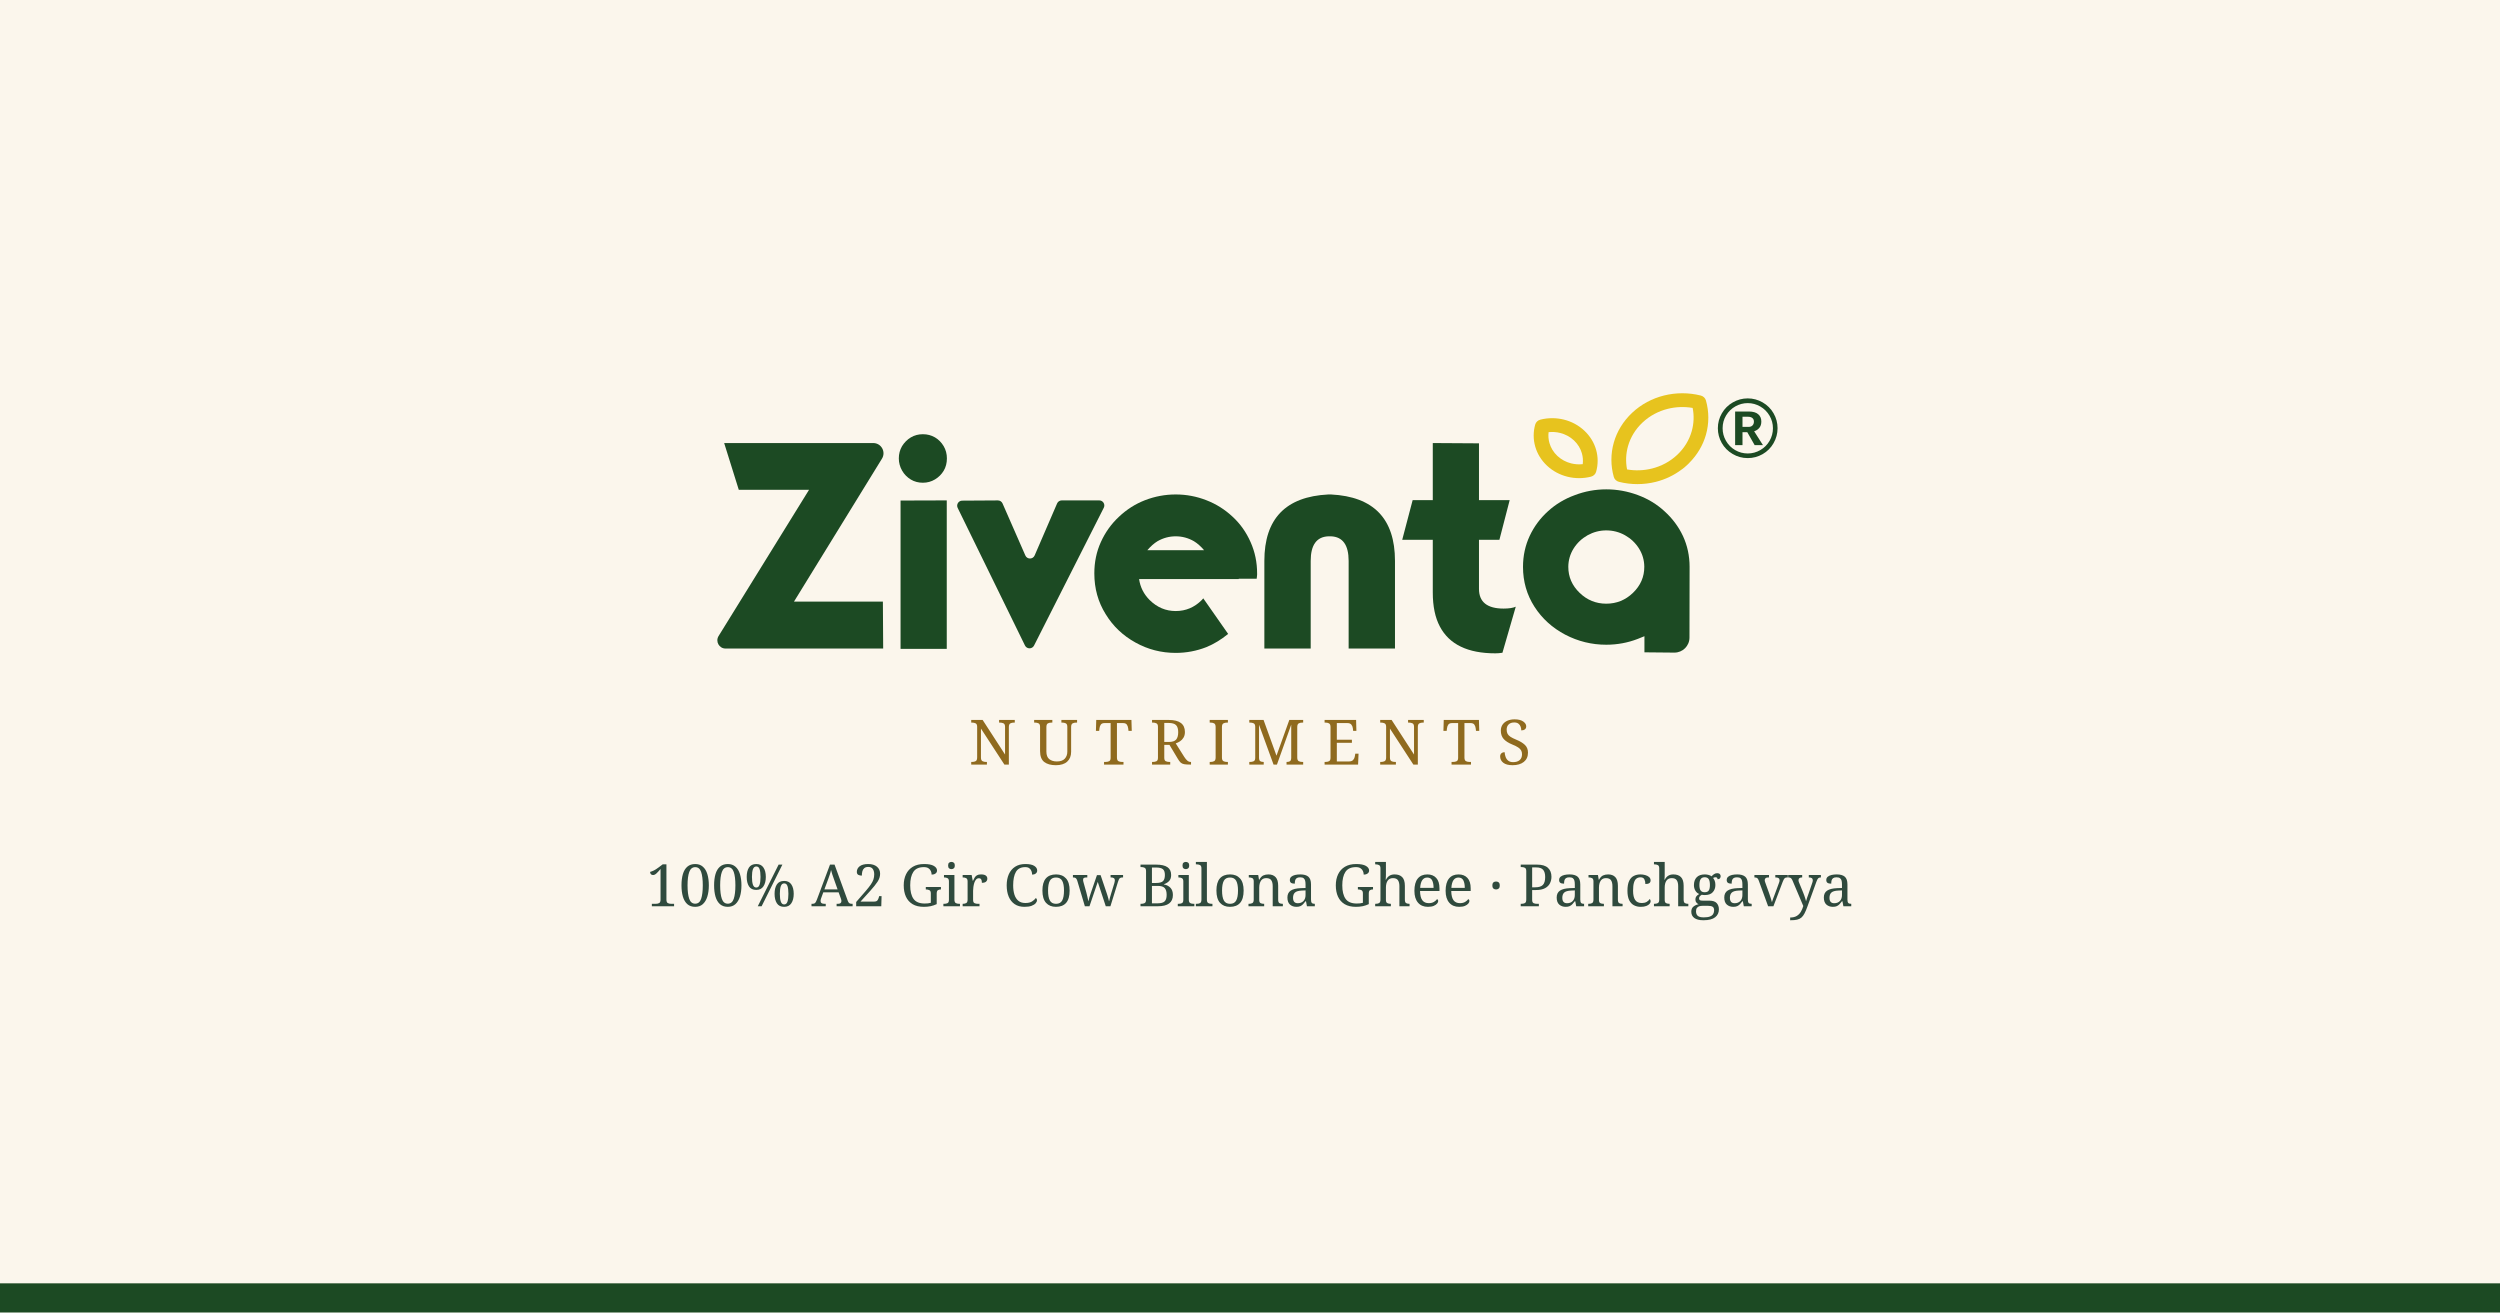
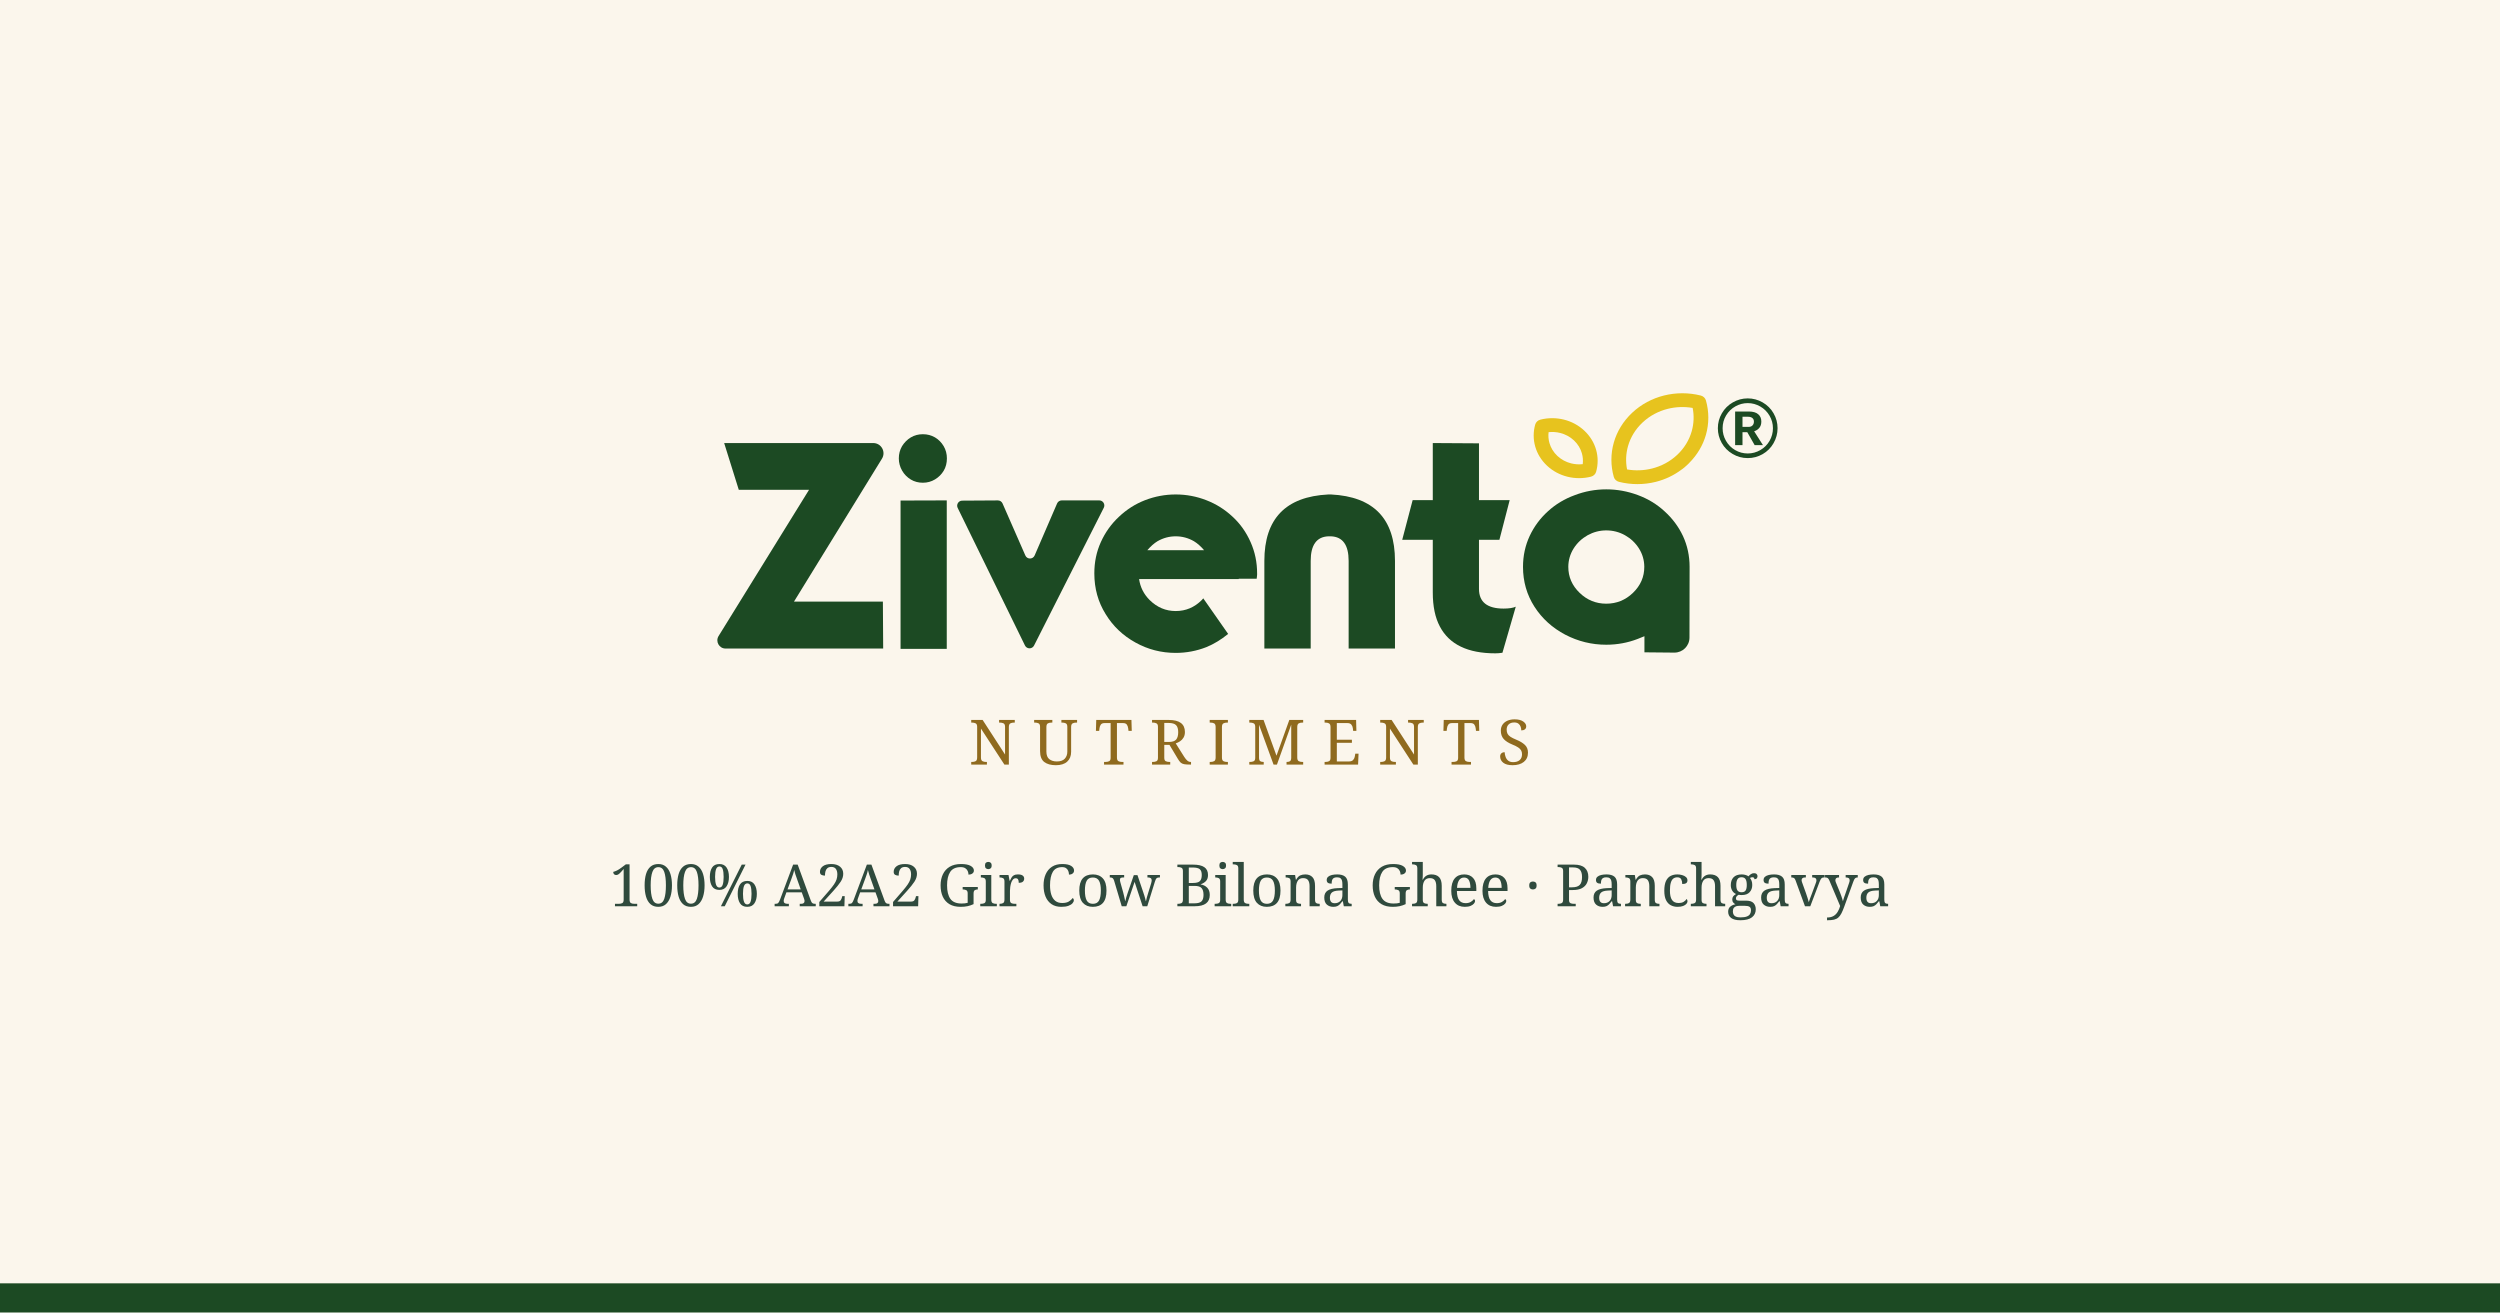
<svg xmlns="http://www.w3.org/2000/svg" viewBox="0 0 1200 630">
  <rect width="1200" height="630" fill="#FBF6EC" />
  <g transform="translate(343.3,188.40) scale(1.45)">
    <g transform="translate(-133.527,-170.504)">
      <path transform="matrix(1,0,0,-1,164.5845,202.722)" d="M0 0H-23.251L-28.094 15.485H21.26C23.912 15.485 25.537 12.577 24.147 10.318L-4.985-37.011H24.45L24.546-52.544H-27.627C-29.756-52.544-31.058-50.208-29.938-48.397Z" fill="#1c4a23" />
      <path transform="matrix(1,0,0,-1,210.1773,206.222)" d="M0 0V-49.14H-15.294V-.048ZM-1.007 9.828C-1.71 8.645-2.669 7.687-3.884 6.951-5.099 6.216-6.44 5.849-7.91 5.849-9.381 5.849-10.708 6.2-11.89 6.903-13.104 7.639-14.063 8.613-14.767 9.828-15.502 11.106-15.869 12.465-15.869 13.903-15.869 15.373-15.518 16.715-14.814 17.931-14.047 19.177-13.072 20.151-11.89 20.854-10.708 21.558-9.381 21.909-7.91 21.909-6.44 21.909-5.099 21.558-3.884 20.854-2.701 20.151-1.742 19.177-1.007 17.931-.305 16.715 .048 15.373 .048 13.903 .048 12.369-.305 11.01-1.007 9.828" fill="#1c4a23" />
      <path transform="matrix(1,0,0,-1,262.1603,208.6558)" d="M0 0-23.088-45.618C-23.713-46.853-25.481-46.841-26.09-45.598L-48.366-.059C-48.909 1.051-48.106 2.347-46.87 2.354L-35.061 2.427C-34.391 2.431-33.784 2.037-33.515 1.423L-25.965-15.802C-25.377-17.144-23.471-17.139-22.89-15.793L-15.458 1.422C-15.193 2.036-14.588 2.434-13.919 2.434H-1.496C-.246 2.434 .564 1.115 0 0" fill="#1c4a23" />
      <path transform="matrix(1,0,0,-1,285.9722,218.1116)" d="M0 0C-2.142 0-4.155-.544-6.041-1.63-7.191-2.333-8.311-3.324-9.396-4.603H9.396C8.31-3.324 7.191-2.333 6.041-1.63 4.154-.544 2.141 0 0 0M24.785-1.917C26.225-5.146 26.943-8.598 26.943-12.273V-12.705C26.943-12.865 26.928-13.041 26.895-13.232L26.799-14.047H20.855V-14.143H-12.129C-11.746-16.828-10.579-19.145-8.63-21.094-6.169-23.524-3.292-24.738 0-24.738 3.323-24.738 6.2-23.524 8.63-21.094L8.726-20.999 8.869-20.807 9.013-20.663 9.109-20.519 17.355-32.313C14.99-34.23 12.592-35.685 10.164-36.675 6.903-37.954 3.516-38.593 0-38.593-4.763-38.593-9.189-37.458-13.28-35.189-17.467-32.888-20.775-29.741-23.204-25.745-25.696-21.75-26.943-17.259-26.943-12.273-26.943-8.533-26.224-5.081-24.786-1.917-23.348 1.278-21.366 4.059-18.841 6.425-16.284 8.853-13.408 10.691-10.212 11.938-6.92 13.216-3.517 13.855 0 13.855 3.516 13.855 6.903 13.216 10.164 11.938 13.391 10.691 16.283 8.869 18.842 6.473 21.365 4.139 23.348 1.343 24.785-1.917" fill="#1c4a23" />
      <path transform="matrix(1,0,0,-1,336.5034,218.1116)" d="M0 0C-3.9-.16-5.85-2.876-5.85-8.149V-37.155H-21.19V-8.149C-21.19 5.817-14.127 13.152 0 13.855H.862C14.989 13.152 22.053 5.817 22.053-8.149V-37.155H6.712V-8.149C6.712-2.876 4.762-.16 .862 0Z" fill="#1c4a23" />
      <path transform="matrix(1,0,0,-1,371.0679,219.262)" d="M0 0H-10.115L-6.663 13.136H0V32.025L15.294 31.929V13.136H25.457L22.054 0H15.294V-16.252C15.294-20.599 18.01-22.773 23.443-22.773 25.201-22.773 26.544-22.565 27.471-22.149L23.061-37.395C22.261-37.522 21.479-37.586 20.711-37.586 16.141-37.586 12.337-36.851 9.301-35.381 6.232-33.912 3.915-31.69 2.35-28.717 .783-25.777 0-22.022 0-17.451Z" fill="#1c4a23" />
      <path transform="matrix(1,0,0,-1,417.6738,222.1696)" d="M0 0C-1.135-1.81-1.734-3.891-1.741-6.027-1.751-9.367-.497-12.247 2.021-14.67 4.497-17.053 7.427-18.243 10.812-18.243 14.228-18.243 17.174-17.053 19.651-14.67 22.174-12.242 23.428-9.353 23.412-6.004 23.402-3.875 22.803-1.803 21.672 0 20.512 1.848 18.961 3.32 17.018 4.418 15.106 5.483 13.037 6.016 10.812 6.016 8.65 6.016 6.597 5.483 4.654 4.418 2.71 3.32 1.159 1.848 0 0M23.459-29.009C22.456-29.449 21.719-29.747 21.249-29.903 17.927-31.188 14.448-31.83 10.812-31.83 6.017-31.83 1.488-30.718-2.775-28.492-7.038-26.236-10.423-23.164-12.93-19.277-15.469-15.328-16.738-10.926-16.738-6.066-16.738-2.399-16.001 1.017-14.528 4.183-13.056 7.317-11.034 10.043-8.464 12.363-5.925 14.682-2.979 16.454 .375 17.676 3.729 18.961 7.208 19.603 10.812 19.603 14.385 19.603 17.865 18.976 21.249 17.722 24.634 16.469 27.58 14.682 30.088 12.363 32.721 9.981 34.758 7.254 36.2 4.183 37.673 1.017 38.409-2.399 38.409-6.066L38.371-29.468C38.366-32.233 36.11-34.465 33.345-34.439L23.459-34.345Z" fill="#1c4a23" />
      <path transform="matrix(1,0,0,-1,404.9837,188.4113)" d="M0 0C-.683 2.388-.685 4.913-.006 7.303 .209 8.069 .846 8.709 1.721 8.928 4.272 9.567 6.97 9.566 9.52 8.925 11.983 8.307 14.313 7.089 16.247 5.277L16.257 5.268C18.19 3.454 19.489 1.27 20.148-1.039 20.831-3.426 20.833-5.952 20.154-8.342 19.938-9.109 19.302-9.748 18.427-9.967 15.876-10.606 13.178-10.605 10.628-9.964 8.165-9.346 5.835-8.128 3.901-6.316L3.891-6.307C1.958-4.494 .659-2.309 0 0M4.425 4.776C4.276 3.575 4.369 2.352 4.704 1.178 5.151-.385 6.028-1.863 7.333-3.089 8.64-4.312 10.218-5.135 11.885-5.554 13.137-5.868 14.442-5.955 15.723-5.815 15.872-4.614 15.779-3.391 15.443-2.217 14.997-.654 14.12 .824 12.815 2.05 11.507 3.273 9.93 4.096 8.264 4.514 7.012 4.829 5.706 4.916 4.425 4.776" fill="#e7c31e" />
      <path transform="matrix(1,0,0,-1,456.7765,183.3557)" d="M0 0C-.818-2.86-2.421-5.562-4.807-7.799L-4.817-7.808C-7.203-10.045-10.084-11.548-13.135-12.314-15.831-12.992-18.659-13.092-21.393-12.616-21.9-10.053-21.794-7.402-21.071-4.875-20.255-2.016-18.649 .687-16.26 2.929-13.869 5.169-10.985 6.674-7.935 7.44-5.24 8.117-2.413 8.217 .322 7.742 .829 5.178 .722 2.527 0 0M4.713 10.227C4.497 10.995 3.861 11.636 2.985 11.855-.999 12.852-5.211 12.852-9.192 11.851-13.037 10.886-16.674 8.986-19.692 6.156L-19.702 6.147C-22.72 3.317-24.747-.092-25.776-3.697-26.843-7.425-26.844-11.37-25.784-15.102-25.569-15.87-24.932-16.511-24.057-16.729-20.073-17.727-15.86-17.726-11.879-16.725-8.791-15.95-5.842-14.559-3.231-12.576-3.22-12.571-3.207-12.571-3.196-12.565-2.859-12.379-2.087-11.682-1.513-11.146-1.471-11.108-1.426-11.073-1.385-11.034-1.397-11.045-1.412-11.053-1.424-11.064-1.412-11.053-1.404-11.045-1.392-11.034H-1.385L-1.38-11.03-1.375-11.025-1.37-11.021C-1.318-10.972-1.272-10.92-1.22-10.871-.986-10.649-.821-10.489-.821-10.489L-.826-10.475C1.889-7.752 3.74-4.552 4.705-1.178 5.772 2.551 5.773 6.496 4.713 10.227" fill="#e7c31e" />
      <text x="465" y="192" font-family="Arial, Helvetica, sans-serif" font-size="28" font-weight="700" fill="#1c4a23">®</text>
    </g>
  </g>
  <text x="600.0" y="367.0" text-anchor="middle" font-family="Georgia, serif" font-size="30" letter-spacing="8" fill="#8F6A1E">NUTRIMENTS</text>
-   <text x="600.0" y="435.0" text-anchor="middle" font-family="Georgia, serif" font-size="28" fill="#2F4A3D">100% A2 Gir Cow Bilona Ghee · Panchgavya</text>
+   <text x="600.0" y="435.0" text-anchor="middle" font-family="Georgia, serif" font-size="28" fill="#2F4A3D">100% A2A2 Gir Cow Bilona Ghee · Panchgavya</text>
  <rect y="616" width="1200" height="14" fill="#1c4a23" />
</svg>
